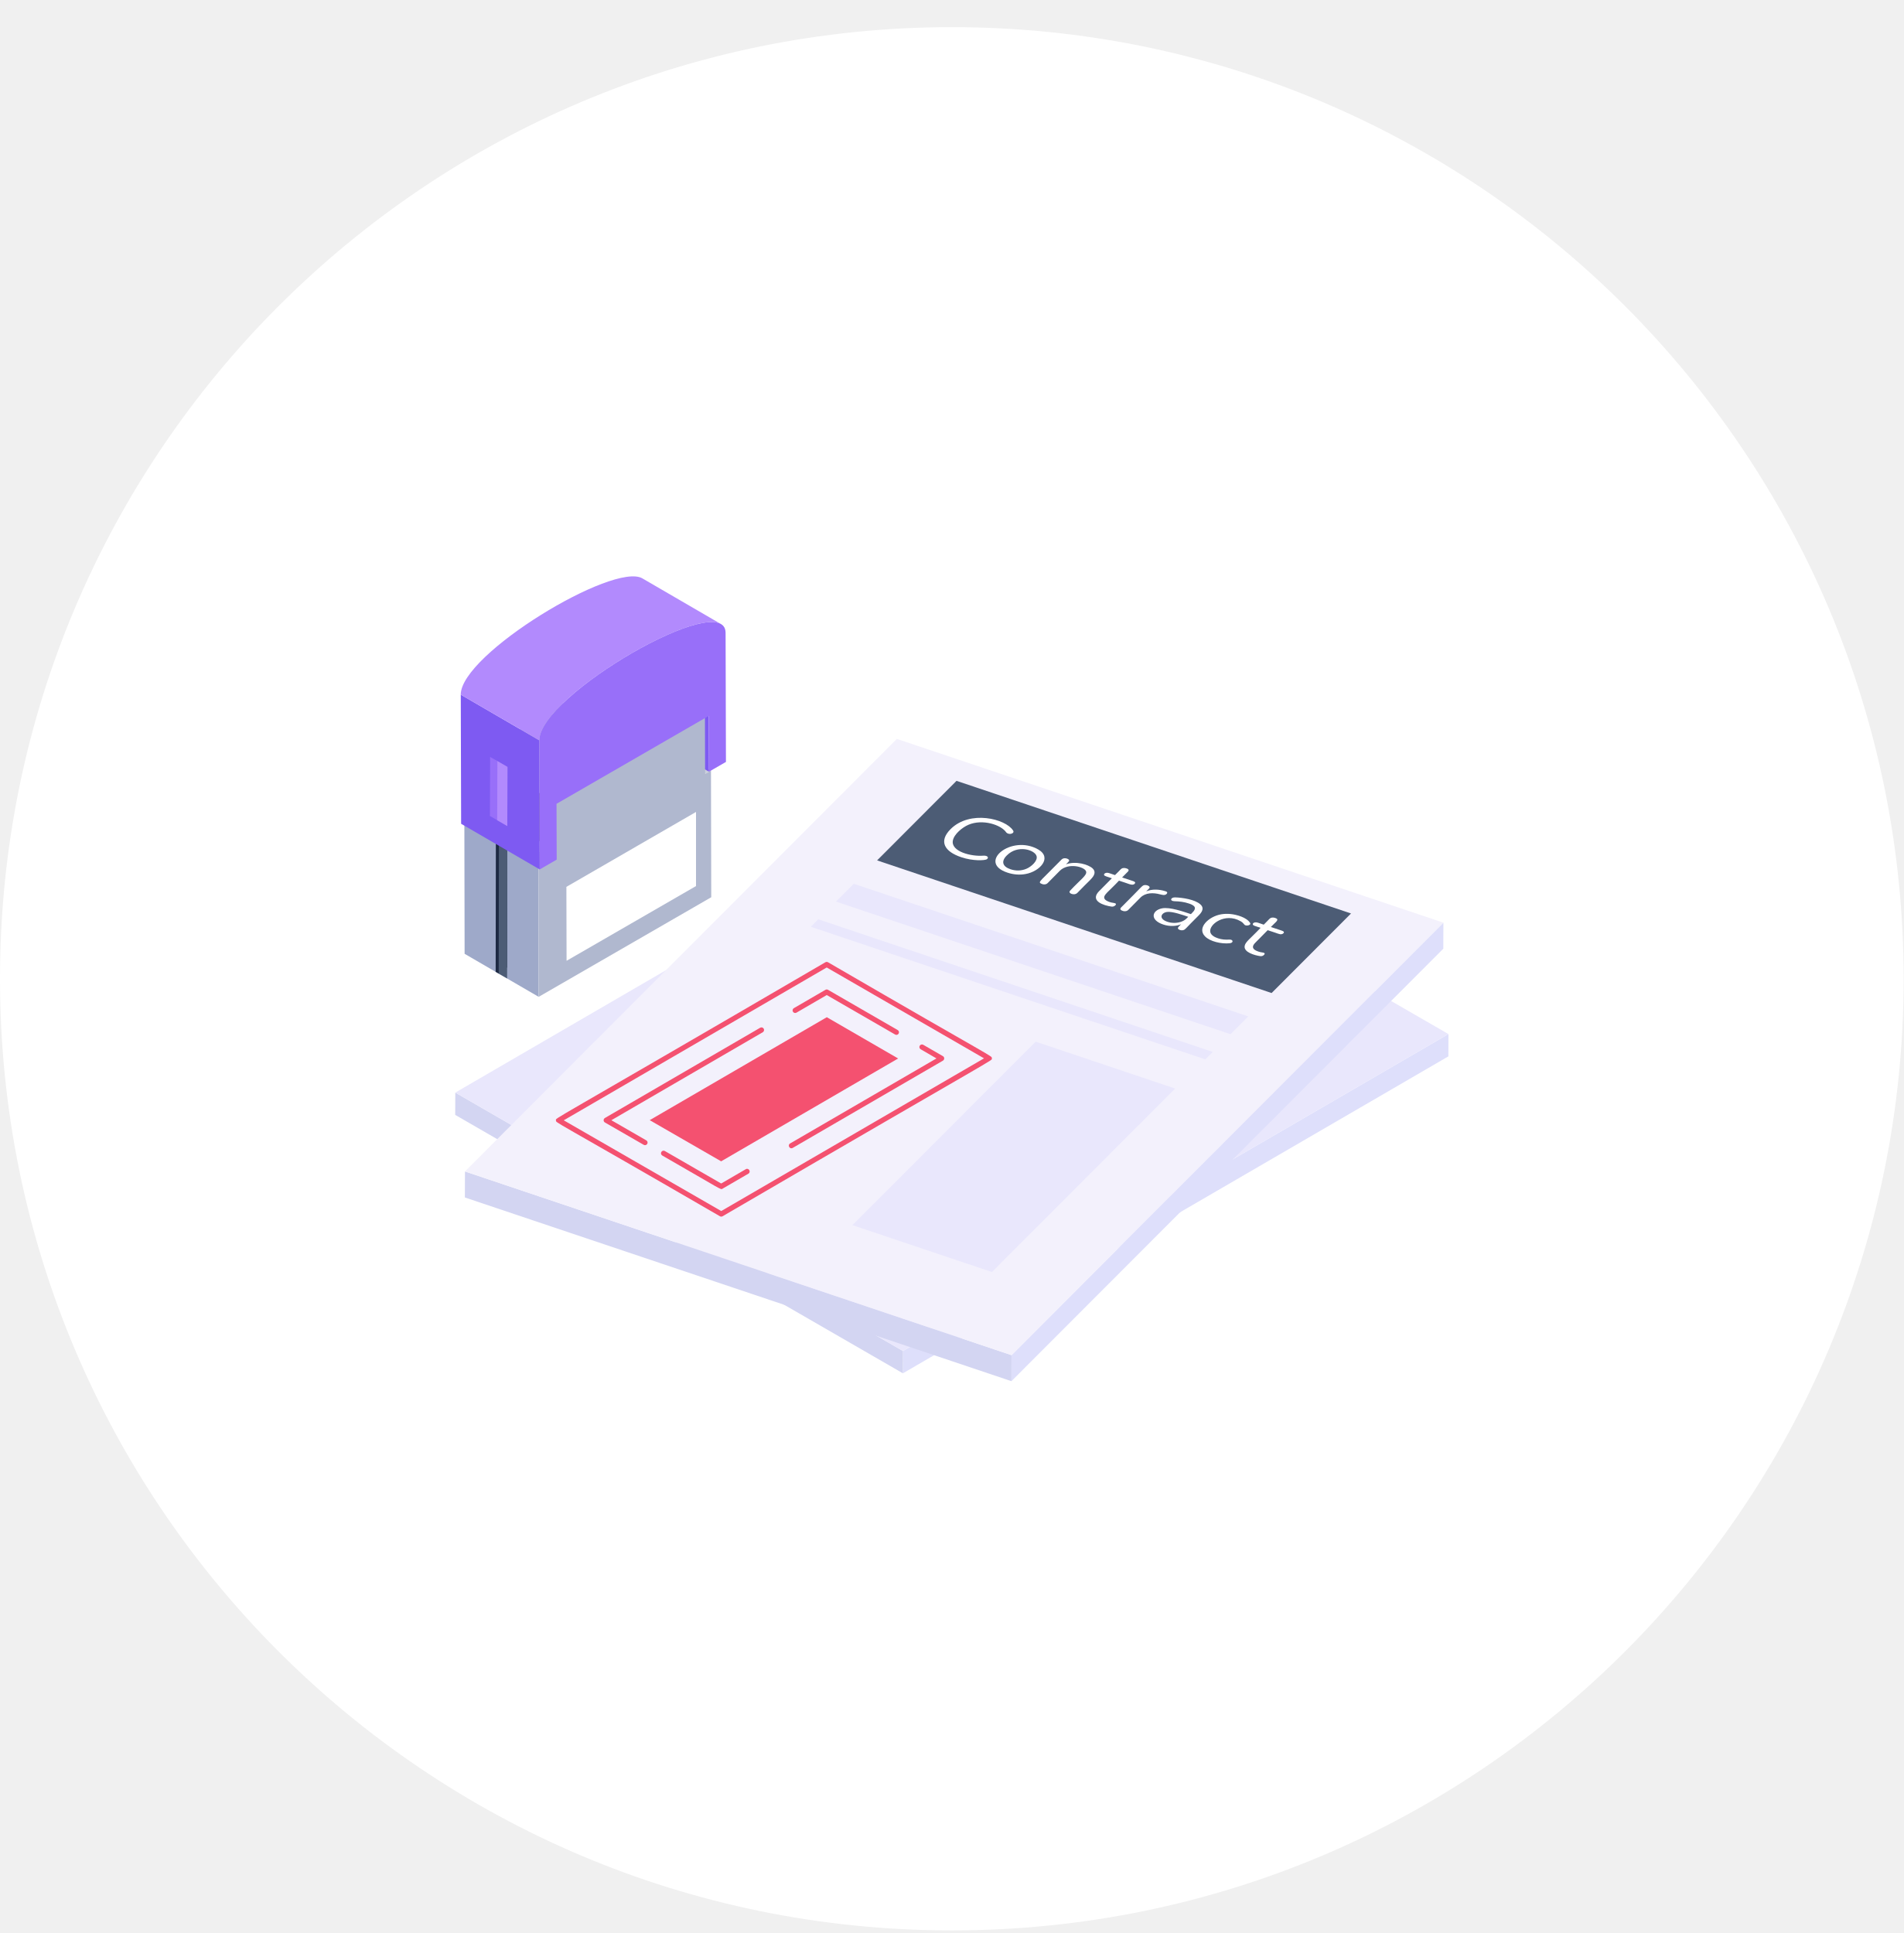
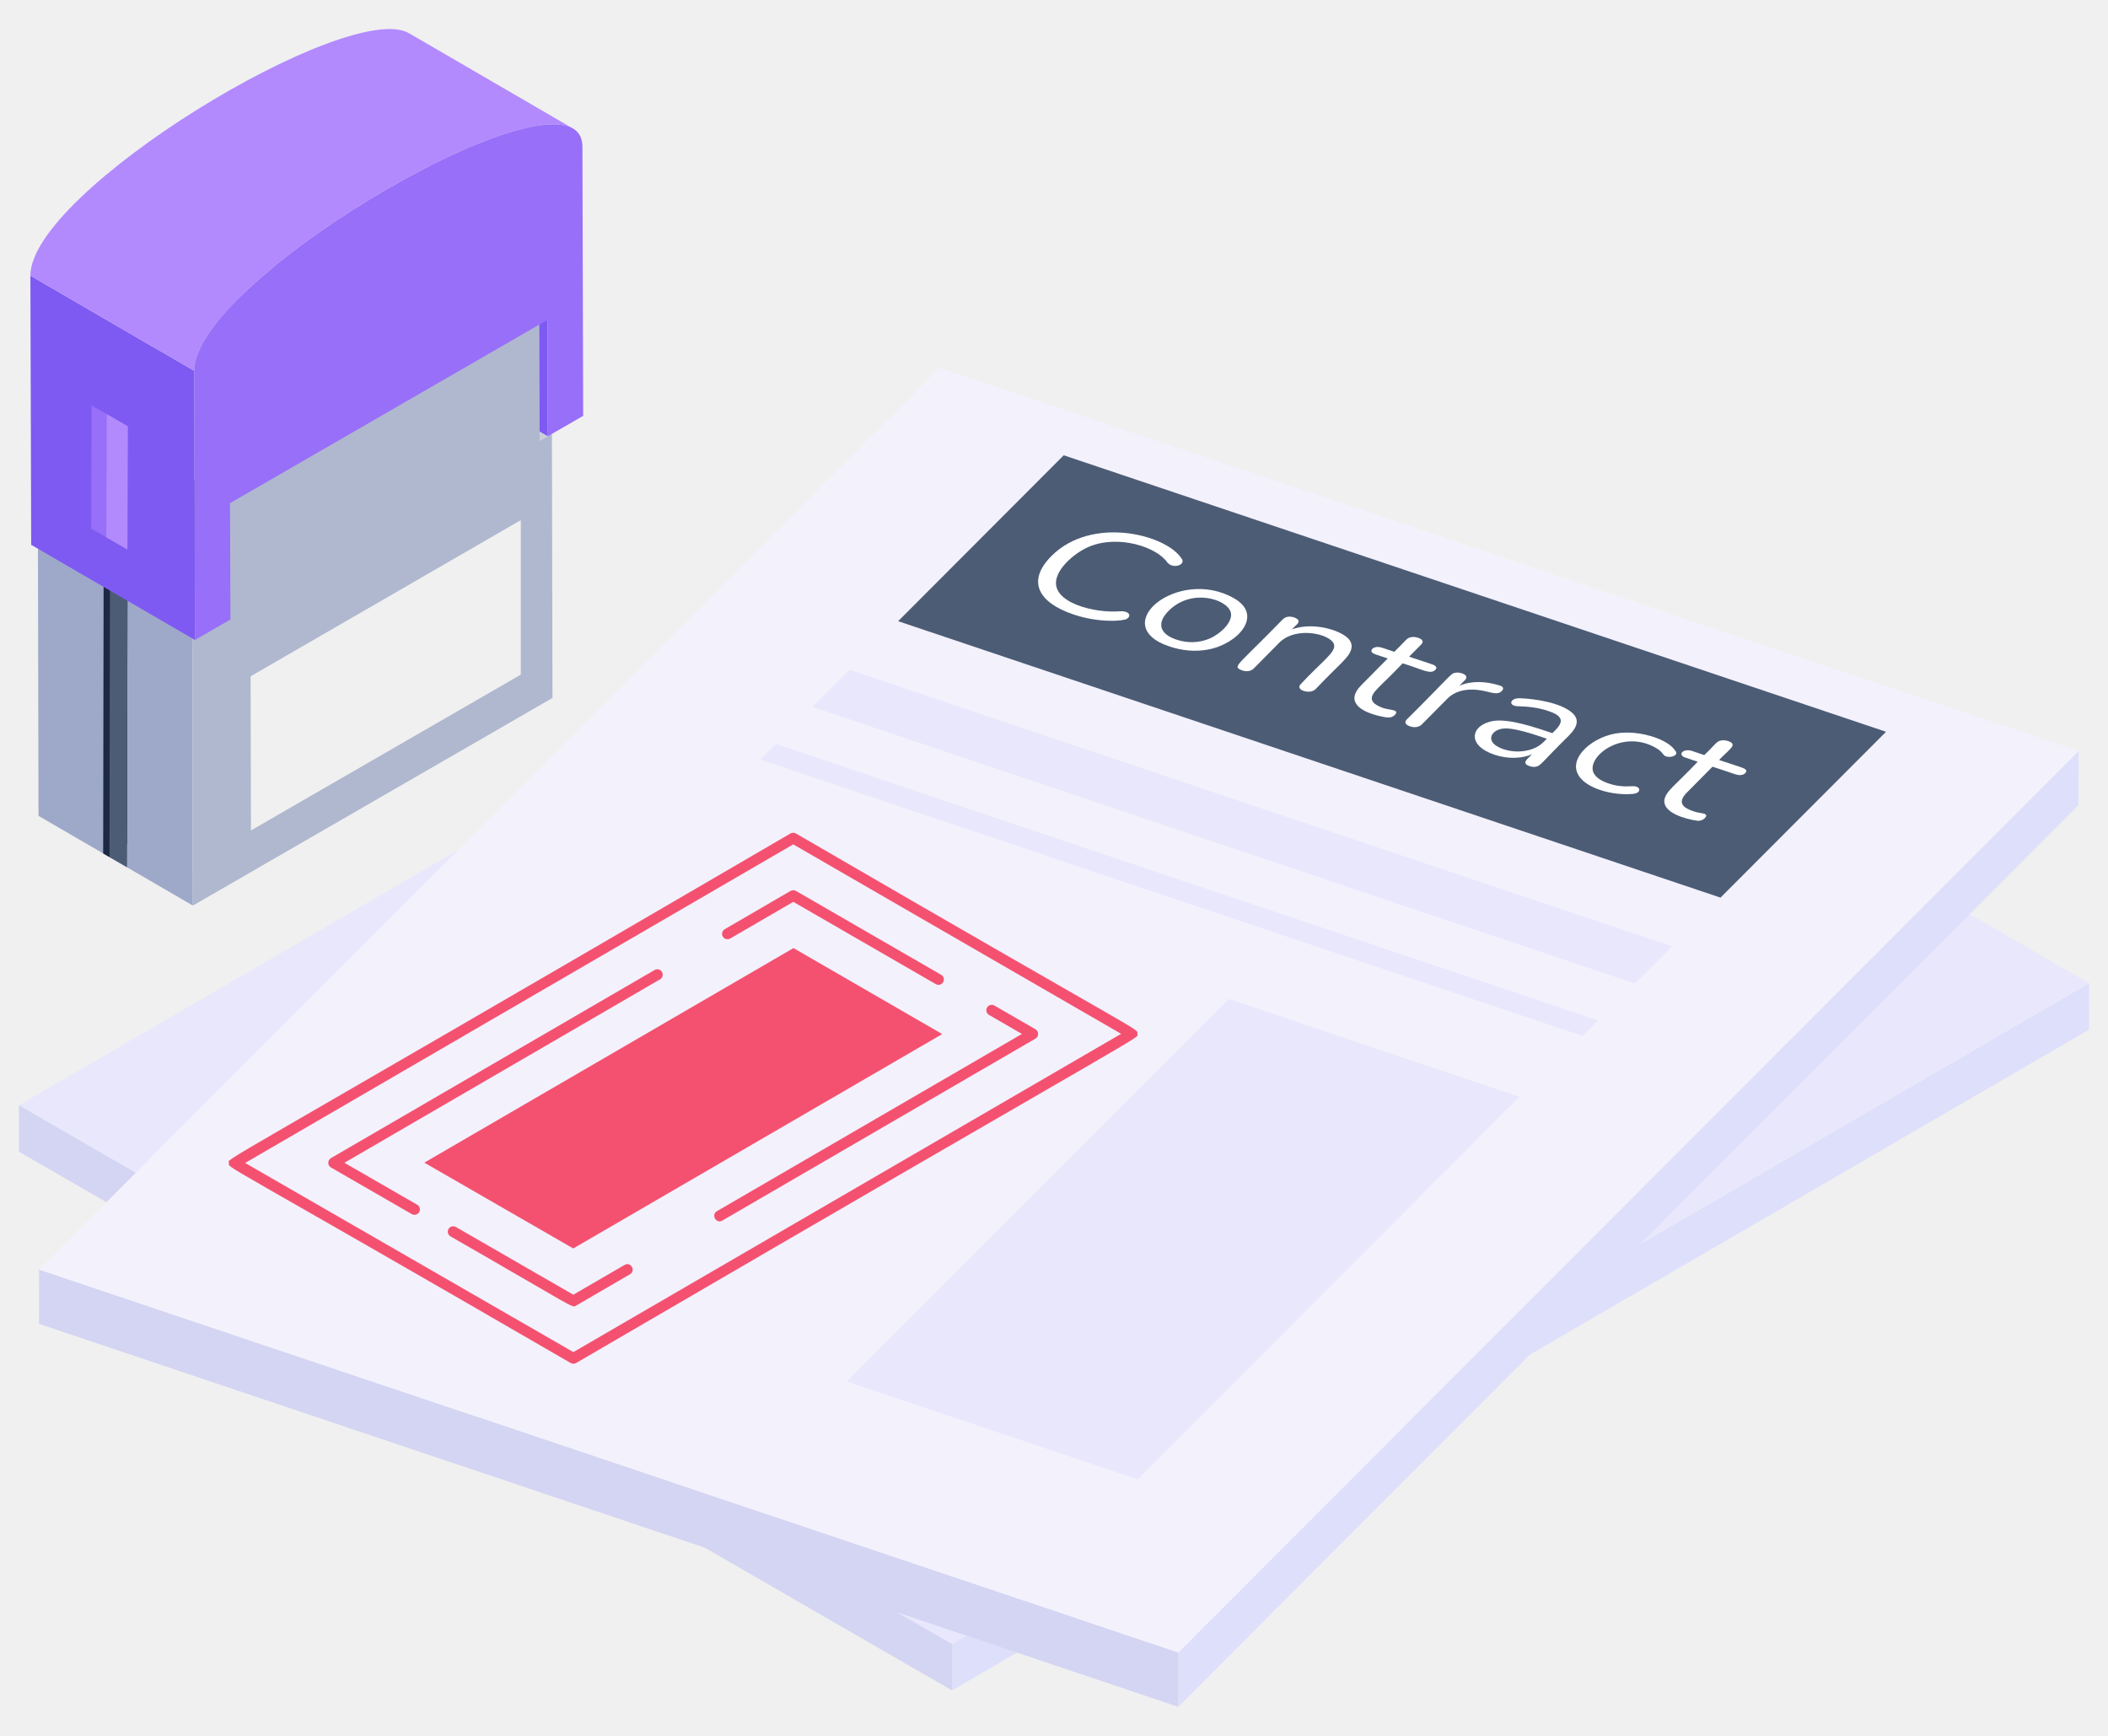
- <svg xmlns="http://www.w3.org/2000/svg" width="64" height="65" viewBox="0 0 64 65" fill="none">
-   <rect y="0.913" width="64" height="64" rx="32" fill="white" />
-   <path d="M48.696 34.772L48.694 35.522L30.355 46.18L30.357 45.43L48.696 34.772Z" fill="#DEDFFB" />
-   <path d="M30.357 45.429L30.355 46.179L15.304 37.49L15.307 36.74L30.357 45.429Z" fill="#D3D5F2" />
-   <path d="M48.696 34.772L30.357 45.429L15.307 36.74L33.645 26.083L48.696 34.772Z" fill="#E9E7FC" />
-   <path d="M48.527 31.026L48.524 31.901L34.004 46.444L34.007 45.569L48.527 31.026Z" fill="#DEDFFB" />
-   <path d="M34.007 45.569L34.004 46.444L15.629 40.267L15.632 39.392L34.007 45.569Z" fill="#D3D5F2" />
-   <path d="M48.527 31.026L34.007 45.569L15.632 39.392L30.153 24.847L48.527 31.026Z" fill="#F3F1FC" />
-   <path d="M28.659 41.197L34.819 35.027L39.508 36.604L33.349 42.774L28.659 41.197Z" fill="#E9E7FC" />
-   <path d="M45.421 30.717L32.158 26.257L29.488 28.932L42.751 33.392L45.421 30.717Z" fill="#4C5C75" />
-   <path d="M41.966 34.178L28.703 29.718L28.106 30.317L41.369 34.776L41.966 34.178Z" fill="#E9E7FC" />
-   <path d="M40.773 35.373L27.51 30.913L27.26 31.164L40.523 35.623L40.773 35.373Z" fill="#E9E7FC" />
-   <path d="M39.225 30.055C39.164 30.124 39.065 30.087 39.002 30.074C38.771 30.012 38.51 30.013 38.34 30.184L37.932 30.597C37.871 30.659 37.767 30.649 37.701 30.611C37.656 30.585 37.656 30.551 37.69 30.516C38.419 29.792 38.39 29.778 38.475 29.763C38.554 29.749 38.709 29.804 38.626 29.883L38.536 29.974C38.736 29.889 38.971 29.903 39.178 29.968C39.233 29.982 39.262 30.01 39.225 30.055Z" fill="white" />
-   <path d="M42.726 31.172C43.031 31.275 43.099 31.291 43.134 31.312C43.147 31.319 43.156 31.327 43.161 31.335C43.169 31.35 43.165 31.366 43.148 31.383C43.132 31.4 43.109 31.41 43.082 31.414C43.014 31.424 42.983 31.395 42.619 31.279L42.203 31.7C42.106 31.798 42.089 31.886 42.206 31.954C42.258 31.984 42.35 32.016 42.41 32.023C42.494 32.035 42.554 32.049 42.495 32.11C42.465 32.14 42.425 32.157 42.375 32.152C42.171 32.124 41.818 32.02 41.844 31.817C41.864 31.672 42.027 31.574 42.38 31.2L42.183 31.134C42.049 31.091 42.143 30.979 42.289 31.026L42.487 31.093C42.671 30.917 42.684 30.866 42.765 30.856C42.798 30.851 42.834 30.855 42.871 30.867C43.037 30.924 42.889 30.997 42.726 31.172Z" fill="white" />
-   <path d="M42.024 31.029C42.074 31.088 41.967 31.138 41.88 31.117C41.81 31.098 41.835 31.051 41.707 30.977C41.18 30.673 40.619 31.095 40.692 31.352C40.723 31.458 40.847 31.518 40.953 31.553C41.072 31.593 41.197 31.603 41.323 31.595C41.471 31.584 41.48 31.71 41.333 31.719C41.06 31.745 40.677 31.661 40.509 31.483C40.234 31.199 40.636 30.818 41.054 30.745C41.151 30.729 41.253 30.725 41.358 30.734C41.571 30.753 41.909 30.847 42.024 31.029Z" fill="white" />
-   <path d="M39.771 31.279C39.725 31.29 39.669 31.276 39.635 31.256C39.548 31.206 39.652 31.143 39.71 31.078C39.56 31.146 39.33 31.163 39.107 31.088C38.651 30.936 38.72 30.614 39.068 30.544C39.335 30.494 39.786 30.656 40.038 30.739C40.066 30.704 40.202 30.601 40.167 30.508C40.142 30.444 40.038 30.403 39.972 30.382C39.814 30.328 39.65 30.309 39.484 30.305C39.312 30.299 39.356 30.17 39.512 30.176C39.755 30.184 40.169 30.246 40.353 30.408C40.486 30.521 40.431 30.649 40.308 30.774C39.84 31.236 39.852 31.264 39.771 31.279ZM39.718 30.992C39.79 30.966 39.849 30.929 39.897 30.88L39.948 30.829C39.775 30.771 39.411 30.64 39.233 30.666C39.042 30.693 38.934 30.89 39.248 30.997C39.409 31.05 39.577 31.044 39.718 30.992Z" fill="white" />
-   <path d="M36.734 29.202C36.786 29.252 36.806 29.307 36.796 29.367C36.77 29.517 36.6 29.624 36.219 30.026C36.196 30.049 36.169 30.063 36.136 30.068C36.052 30.084 35.898 30.03 35.98 29.946C36.339 29.562 36.555 29.43 36.514 29.302C36.462 29.143 35.91 29.003 35.631 29.281L35.223 29.694C35.16 29.758 35.06 29.747 34.992 29.708C34.894 29.652 34.992 29.619 35.688 28.904C35.772 28.818 35.919 28.875 35.941 28.919C35.96 28.962 35.898 28.997 35.837 29.065C36.167 28.943 36.59 29.068 36.734 29.202Z" fill="white" />
-   <path d="M37.91 29.217C37.925 29.226 37.935 29.236 37.94 29.247C37.949 29.267 37.942 29.287 37.92 29.309L37.725 29.506C38.027 29.607 38.1 29.626 38.135 29.646C38.167 29.665 38.175 29.688 38.148 29.716C38.067 29.801 37.936 29.707 37.62 29.613C37.273 29.984 37.093 30.087 37.127 30.205C37.136 30.235 37.162 30.263 37.206 30.288C37.326 30.358 37.425 30.353 37.483 30.372C37.552 30.39 37.507 30.452 37.445 30.477C37.401 30.496 37.353 30.484 37.27 30.468C36.93 30.394 36.698 30.227 36.95 29.968L37.381 29.533C37.232 29.482 37.139 29.463 37.121 29.428C37.099 29.388 37.169 29.321 37.29 29.36L37.486 29.426C37.679 29.242 37.685 29.2 37.764 29.189C37.798 29.184 37.834 29.188 37.87 29.201C37.886 29.206 37.899 29.211 37.91 29.217Z" fill="white" />
-   <path d="M34.48 29.39C34.275 29.429 34.059 29.407 33.866 29.342C32.841 29.003 34.005 28.045 34.907 28.566C35.383 28.841 34.961 29.305 34.48 29.39ZM34.509 29.213C34.669 29.146 34.9 28.946 34.848 28.783C34.782 28.575 34.214 28.397 33.849 28.765C33.649 28.964 33.702 29.14 33.976 29.231C34.157 29.291 34.343 29.284 34.509 29.213Z" fill="white" />
-   <path d="M34.057 27.923C34.132 28.02 33.927 28.096 33.83 27.991C33.659 27.735 33.035 27.531 32.559 27.734C32.352 27.822 32.076 28.049 32.035 28.264C31.964 28.637 32.658 28.808 33.065 28.773C33.219 28.766 33.25 28.851 33.171 28.897C33.103 28.933 32.721 28.961 32.321 28.826C31.754 28.638 31.55 28.295 31.955 27.884C32.608 27.226 33.808 27.534 34.057 27.923Z" fill="white" />
-   <path d="M24.205 40.899C18.438 37.556 18.693 37.769 18.693 37.673C18.693 37.576 18.151 37.958 27.75 32.357C27.777 32.342 27.81 32.342 27.837 32.357C33.604 35.709 33.344 35.492 33.344 35.588C33.344 35.684 33.879 35.307 24.292 40.899C24.266 40.914 24.233 40.915 24.205 40.899ZM18.953 37.672L24.248 40.723L33.083 35.588L27.794 32.533L18.953 37.672Z" fill="#F45170" />
-   <path d="M21.641 38.496L20.337 37.745C20.279 37.711 20.28 37.627 20.337 37.594L25.557 34.559C25.599 34.535 25.652 34.549 25.676 34.591C25.7 34.632 25.686 34.686 25.645 34.71L20.554 37.669L21.728 38.346C21.77 38.37 21.784 38.423 21.76 38.465C21.735 38.507 21.682 38.52 21.641 38.496Z" fill="#F45170" />
-   <path d="M22.265 38.856C22.224 38.832 22.209 38.779 22.233 38.737C22.257 38.695 22.311 38.681 22.352 38.705L24.246 39.797L25.073 39.316C25.173 39.258 25.259 39.409 25.16 39.467L24.291 39.972C24.221 40.013 24.303 40.025 22.265 38.856Z" fill="#F45170" />
-   <path d="M26.564 38.45L31.484 35.591L30.953 35.283C30.911 35.26 30.897 35.206 30.921 35.165C30.945 35.123 30.998 35.109 31.04 35.133L31.701 35.515C31.759 35.549 31.758 35.632 31.701 35.666L26.651 38.6C26.551 38.658 26.465 38.507 26.564 38.45Z" fill="#F45170" />
-   <path d="M30.137 34.799C30.122 34.799 30.107 34.795 30.093 34.787L27.795 33.46L26.777 34.052C26.735 34.075 26.682 34.062 26.658 34.02C26.634 33.979 26.648 33.925 26.689 33.901L27.751 33.284C27.778 33.268 27.811 33.268 27.838 33.284L30.18 34.637C30.222 34.661 30.236 34.714 30.212 34.755C30.196 34.783 30.167 34.799 30.137 34.799Z" fill="#F45170" />
-   <path d="M30.195 35.593L24.245 39.051L21.843 37.667L27.797 34.205L30.195 35.593Z" fill="#F45170" />
-   <path d="M18.11 33.52L15.62 32.073L15.611 27.214L18.101 28.661L18.11 33.52Z" fill="#9EA9C9" />
-   <path d="M17.057 27.941L17.049 32.531L16.766 32.738L16.664 32.68L16.672 27.719L16.775 27.777V27.779L17.057 27.941Z" fill="#1D2943" />
-   <path d="M17.057 27.941L17.049 32.902L16.766 32.739L16.775 27.779V27.777L17.057 27.941Z" fill="#4C5C75" />
-   <path d="M23.562 26.108L21.448 24.88L21.789 24.683L23.903 25.911L23.562 26.108Z" fill="#CAD0DB" />
-   <path d="M23.835 25.95L21.194 24.415L21.187 22.186L23.829 23.721L23.835 25.95Z" fill="#7E5AF2" />
-   <path d="M18.101 28.661L15.611 27.214L15.953 27.017L18.442 28.464L18.101 28.661Z" fill="#CAD0DB" />
-   <path d="M18.443 28.464L15.953 27.017L15.947 25.387L18.436 26.834L18.443 28.464Z" fill="#7E8188" />
-   <path d="M18.436 26.834L15.947 25.387L21.066 22.431L23.555 23.878L18.436 26.834Z" fill="#CAD0DB" />
-   <path d="M23.903 25.912L23.705 26.025L23.699 23.795L18.436 26.835L18.442 28.464L18.102 28.662L18.111 33.52L23.912 30.171L23.903 25.912ZM23.4 29.795L19.048 32.308L19.042 29.822L23.4 27.303V29.795Z" fill="#B0B8CF" />
-   <path d="M18.145 29.236L15.503 27.701L15.491 23.359L18.132 24.895L18.145 29.236Z" fill="#7E5AF2" />
-   <path d="M24.238 20.984C23.278 20.424 18.129 23.522 18.132 24.894L15.49 23.359C15.488 21.994 20.631 18.886 21.597 19.449L24.238 20.984Z" fill="#B28AFD" />
-   <path d="M24.394 21.28L24.406 25.621L23.835 25.95L23.829 24.073L18.71 27.029L18.716 28.906L18.145 29.236L18.132 24.895C18.128 23.382 24.389 19.767 24.394 21.28Z" fill="#986FF9" />
-   <path d="M17.061 25.789L17.055 27.777L16.576 27.499L16.471 27.44L16.478 25.453L17.061 25.789Z" fill="#986FF9" />
-   <path d="M17.061 25.789L17.055 27.777L16.715 27.58L16.722 25.595L16.582 25.512L17.061 25.789Z" fill="#B28AFD" />
+ <svg xmlns="http://www.w3.org/2000/svg" width="34" height="28" viewBox="0 0 34 28" fill="none">
+   <path d="M33.696 15.859L33.694 16.609L15.355 27.267L15.358 26.517L33.696 15.859Z" fill="#DEDFFB" />
+   <path d="M15.357 26.517L15.355 27.267L0.305 18.577L0.307 17.827L15.357 26.517Z" fill="#D3D5F2" />
+   <path d="M33.696 15.859L15.357 26.517L0.307 17.827L18.645 7.17L33.696 15.859Z" fill="#E9E7FC" />
+   <path d="M33.526 12.113L33.524 12.988L19.004 27.532L19.006 26.656L33.526 12.113Z" fill="#DEDFFB" />
+   <path d="M19.006 26.656L19.004 27.532L0.629 21.354L0.631 20.479L19.006 26.656Z" fill="#D3D5F2" />
+   <path d="M33.526 12.113L19.006 26.656L0.631 20.479L15.152 5.935L33.526 12.113Z" fill="#F3F1FC" />
+   <path d="M13.658 22.284L19.818 16.114L24.507 17.692L18.349 23.861L13.658 22.284Z" fill="#E9E7FC" />
+   <path d="M30.42 11.804L17.157 7.344L14.486 10.02L27.75 14.479L30.42 11.804Z" fill="#4C5C75" />
+   <path d="M26.965 15.265L13.703 10.806L13.105 11.403L26.369 15.863L26.965 15.265Z" fill="#E9E7FC" />
+   <path d="M25.773 16.46L12.51 12L12.26 12.251L25.523 16.71L25.773 16.46Z" fill="#E9E7FC" />
+   <path d="M24.227 11.142C24.166 11.211 24.067 11.174 24.004 11.161C23.773 11.099 23.512 11.1 23.342 11.272L22.934 11.684C22.873 11.747 22.769 11.737 22.703 11.699C22.658 11.672 22.658 11.638 22.692 11.603C23.421 10.88 23.392 10.865 23.477 10.851C23.556 10.836 23.711 10.891 23.628 10.97L23.538 11.061C23.738 10.976 23.973 10.99 24.18 11.055C24.235 11.069 24.264 11.097 24.227 11.142Z" fill="white" />
+   <path d="M27.727 12.259C28.033 12.362 28.1 12.379 28.136 12.399C28.148 12.406 28.157 12.414 28.162 12.423C28.171 12.437 28.166 12.453 28.149 12.47C28.134 12.487 28.11 12.498 28.083 12.501C28.015 12.511 27.985 12.483 27.621 12.367L27.205 12.787C27.108 12.885 27.09 12.973 27.208 13.041C27.26 13.071 27.352 13.103 27.412 13.111C27.496 13.122 27.555 13.136 27.497 13.197C27.467 13.227 27.426 13.244 27.376 13.239C27.173 13.211 26.82 13.107 26.845 12.905C26.866 12.76 27.029 12.662 27.382 12.287L27.185 12.221C27.05 12.178 27.144 12.066 27.291 12.113L27.488 12.18C27.673 12.004 27.686 11.953 27.767 11.943C27.799 11.938 27.836 11.942 27.873 11.954C28.039 12.011 27.89 12.085 27.727 12.259Z" fill="white" />
+   <path d="M27.025 12.116C27.075 12.176 26.968 12.225 26.881 12.204C26.811 12.185 26.836 12.138 26.708 12.064C26.181 11.76 25.62 12.182 25.693 12.44C25.724 12.546 25.848 12.606 25.953 12.64C26.073 12.681 26.198 12.691 26.324 12.682C26.472 12.672 26.481 12.797 26.334 12.806C26.061 12.832 25.678 12.748 25.51 12.57C25.235 12.286 25.637 11.905 26.055 11.832C26.152 11.816 26.254 11.812 26.359 11.822C26.572 11.841 26.91 11.935 27.025 12.116Z" fill="white" />
+   <path d="M24.772 12.367C24.726 12.377 24.671 12.363 24.636 12.343C24.549 12.293 24.653 12.231 24.711 12.166C24.561 12.233 24.331 12.25 24.108 12.175C23.652 12.023 23.721 11.701 24.069 11.632C24.336 11.581 24.787 11.743 25.039 11.826C25.067 11.791 25.203 11.688 25.168 11.596C25.144 11.531 25.039 11.49 24.973 11.469C24.816 11.415 24.651 11.396 24.485 11.392C24.314 11.387 24.357 11.257 24.513 11.263C24.757 11.271 25.171 11.334 25.354 11.495C25.487 11.609 25.433 11.736 25.309 11.861C24.841 12.323 24.853 12.351 24.772 12.367ZM24.72 12.08C24.791 12.054 24.85 12.016 24.898 11.967L24.949 11.916C24.776 11.858 24.413 11.728 24.235 11.753C24.043 11.78 23.935 11.977 24.25 12.085C24.41 12.138 24.578 12.132 24.72 12.08Z" fill="white" />
+   <path d="M21.736 10.29C21.788 10.339 21.808 10.394 21.798 10.454C21.771 10.604 21.601 10.711 21.221 11.114C21.197 11.136 21.17 11.15 21.137 11.155C21.053 11.171 20.899 11.117 20.981 11.034C21.34 10.649 21.556 10.517 21.515 10.39C21.463 10.23 20.911 10.09 20.632 10.368L20.224 10.781C20.161 10.845 20.061 10.835 19.993 10.795C19.895 10.739 19.994 10.706 20.689 9.991C20.773 9.905 20.92 9.963 20.942 10.006C20.962 10.049 20.899 10.084 20.838 10.152C21.169 10.031 21.591 10.155 21.736 10.29Z" fill="white" />
+   <path d="M22.912 10.305C22.927 10.313 22.937 10.324 22.942 10.335C22.951 10.354 22.944 10.374 22.922 10.397L22.727 10.593C23.029 10.695 23.102 10.713 23.137 10.733C23.17 10.752 23.177 10.776 23.151 10.804C23.069 10.888 22.939 10.794 22.622 10.7C22.275 11.072 22.095 11.174 22.13 11.292C22.138 11.323 22.165 11.35 22.208 11.375C22.328 11.445 22.427 11.44 22.485 11.46C22.554 11.477 22.509 11.539 22.447 11.565C22.403 11.583 22.355 11.572 22.272 11.555C21.932 11.481 21.7 11.315 21.952 11.056L22.383 10.621C22.235 10.57 22.141 10.55 22.123 10.515C22.102 10.475 22.171 10.408 22.292 10.448L22.488 10.514C22.681 10.33 22.687 10.287 22.767 10.277C22.8 10.271 22.836 10.276 22.873 10.288C22.888 10.293 22.901 10.299 22.912 10.305Z" fill="white" />
+   <path d="M19.481 10.478C19.275 10.516 19.06 10.494 18.867 10.429C17.841 10.091 19.006 9.132 19.908 9.653C20.384 9.928 19.962 10.392 19.481 10.478ZM19.51 10.3C19.67 10.233 19.901 10.033 19.849 9.87C19.783 9.662 19.215 9.485 18.85 9.852C18.65 10.051 18.703 10.228 18.977 10.318C19.158 10.378 19.344 10.371 19.51 10.3Z" fill="white" />
+   <path d="M19.058 9.01C19.133 9.108 18.928 9.183 18.832 9.078C18.661 8.822 18.036 8.618 17.56 8.821C17.353 8.909 17.077 9.136 17.037 9.351C16.965 9.724 17.66 9.895 18.066 9.86C18.221 9.854 18.252 9.938 18.172 9.984C18.104 10.02 17.722 10.048 17.322 9.914C16.755 9.725 16.551 9.382 16.956 8.971C17.609 8.313 18.81 8.621 19.058 9.01Z" fill="white" />
+   <path d="M9.205 21.986C3.439 18.644 3.693 18.856 3.693 18.76C3.693 18.663 3.152 19.045 12.75 13.444C12.777 13.429 12.81 13.429 12.837 13.444C18.604 16.796 18.344 16.58 18.344 16.675C18.344 16.772 18.879 16.394 9.292 21.986C9.266 22.001 9.233 22.002 9.205 21.986ZM3.954 18.759L9.248 21.81L18.083 16.676L12.794 13.62L3.954 18.759Z" fill="#F45170" />
+   <path d="M6.642 19.584L5.338 18.832C5.28 18.798 5.281 18.715 5.338 18.681L10.559 15.646C10.6 15.623 10.653 15.636 10.677 15.678C10.701 15.72 10.688 15.773 10.646 15.797L5.555 18.756L6.729 19.433C6.771 19.457 6.785 19.51 6.761 19.552C6.737 19.594 6.684 19.607 6.642 19.584Z" fill="#F45170" />
+   <path d="M7.266 19.943C7.225 19.919 7.21 19.866 7.234 19.824C7.258 19.782 7.312 19.768 7.353 19.792L9.247 20.884L10.074 20.404C10.174 20.346 10.26 20.497 10.162 20.554L9.292 21.06C9.222 21.1 9.304 21.113 7.266 19.943Z" fill="#F45170" />
+   <path d="M11.563 19.537L16.483 16.678L15.952 16.371C15.911 16.347 15.896 16.294 15.92 16.252C15.944 16.21 15.998 16.196 16.039 16.22L16.7 16.602C16.759 16.636 16.758 16.72 16.701 16.753L11.651 19.688C11.55 19.745 11.465 19.595 11.563 19.537Z" fill="#F45170" />
+   <path d="M15.137 15.886C15.122 15.886 15.107 15.882 15.093 15.874L12.795 14.547L11.777 15.139C11.735 15.162 11.682 15.149 11.658 15.107C11.634 15.066 11.648 15.013 11.69 14.988L12.751 14.371C12.778 14.356 12.811 14.356 12.838 14.371L15.18 15.724C15.222 15.748 15.236 15.801 15.212 15.843C15.196 15.87 15.167 15.886 15.137 15.886Z" fill="#F45170" />
+   <path d="M15.197 16.68L9.246 20.138L6.844 18.754L12.798 15.293L15.197 16.68Z" fill="#F45170" />
+   <path d="M3.11 14.607L0.621 13.16L0.611 8.301L3.101 9.748L3.11 14.607Z" fill="#9EA9C9" />
+   <path d="M2.057 9.028L2.049 13.618L1.766 13.826L1.664 13.767L1.672 8.806L1.775 8.864V8.866L2.057 9.028Z" fill="#1D2943" />
+   <path d="M2.056 9.028L2.049 13.989L1.766 13.826L1.775 8.866V8.864L2.056 9.028Z" fill="#4C5C75" />
+   <path d="M8.563 7.195L6.449 5.967L6.79 5.77L8.903 6.998L8.563 7.195Z" fill="#CAD0DB" />
+   <path d="M8.836 7.037L6.194 5.502L6.188 3.273L8.829 4.808L8.836 7.037Z" fill="#7E5AF2" />
+   <path d="M3.101 9.748L0.611 8.301L0.953 8.104L3.443 9.551L3.101 9.748Z" fill="#CAD0DB" />
+   <path d="M3.443 9.551L0.954 8.104L0.947 6.474L3.437 7.921L3.443 9.551Z" fill="#7E8188" />
+   <path d="M3.437 7.921L0.947 6.474L6.067 3.518L8.556 4.965L3.437 7.921Z" fill="#CAD0DB" />
+   <path d="M8.902 6.999L8.704 7.112L8.698 4.883L3.436 7.922L3.442 9.551L3.102 9.749L3.11 14.608L8.911 11.258L8.902 6.999ZM8.4 10.882L4.048 13.395L4.042 10.909L8.4 8.39V10.882Z" fill="#B0B8CF" />
+   <path d="M3.144 10.323L0.503 8.788L0.49 4.446L3.132 5.982L3.144 10.323Z" fill="#7E5AF2" />
+   <path d="M9.238 2.071C8.278 1.511 3.129 4.609 3.132 5.981L0.49 4.446C0.488 3.081 5.631 -0.027 6.597 0.536L9.238 2.071Z" fill="#B28AFD" />
+   <path d="M9.394 2.367L9.406 6.708L8.836 7.037L8.83 5.16L3.71 8.116L3.717 9.993L3.145 10.323L3.133 5.982C3.129 4.469 9.39 0.854 9.394 2.367Z" fill="#986FF9" />
+   <path d="M2.06 6.876L2.054 8.864L1.575 8.586L1.471 8.527L1.477 6.541L2.06 6.876Z" fill="#986FF9" />
+   <path d="M2.061 6.876L2.055 8.864L1.715 8.667L1.722 6.682L1.582 6.599L2.061 6.876Z" fill="#B28AFD" />
</svg>
